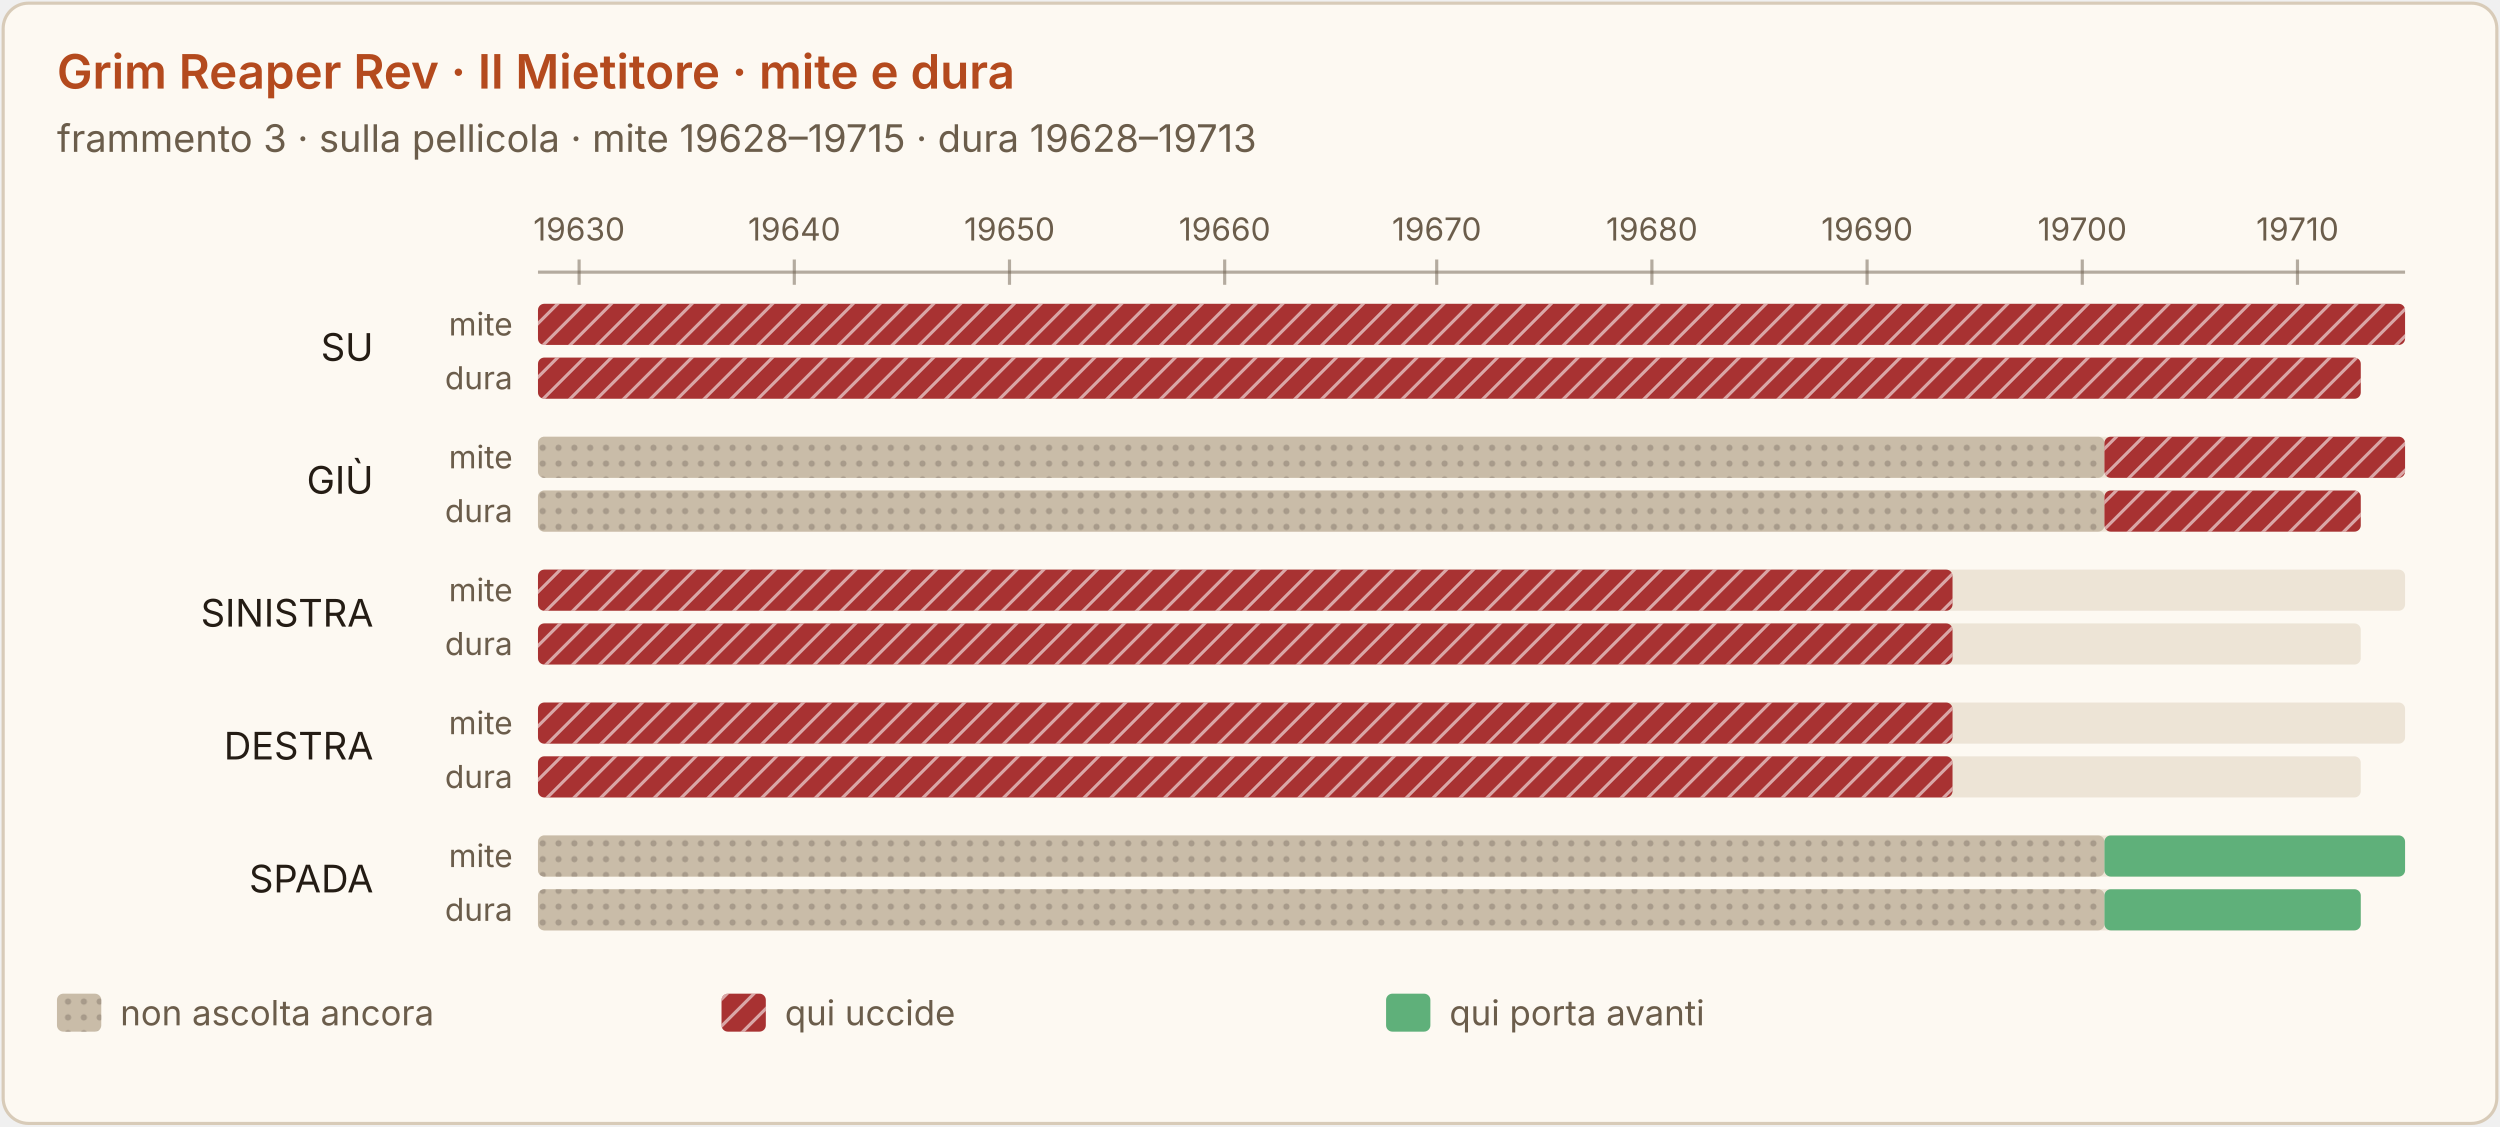
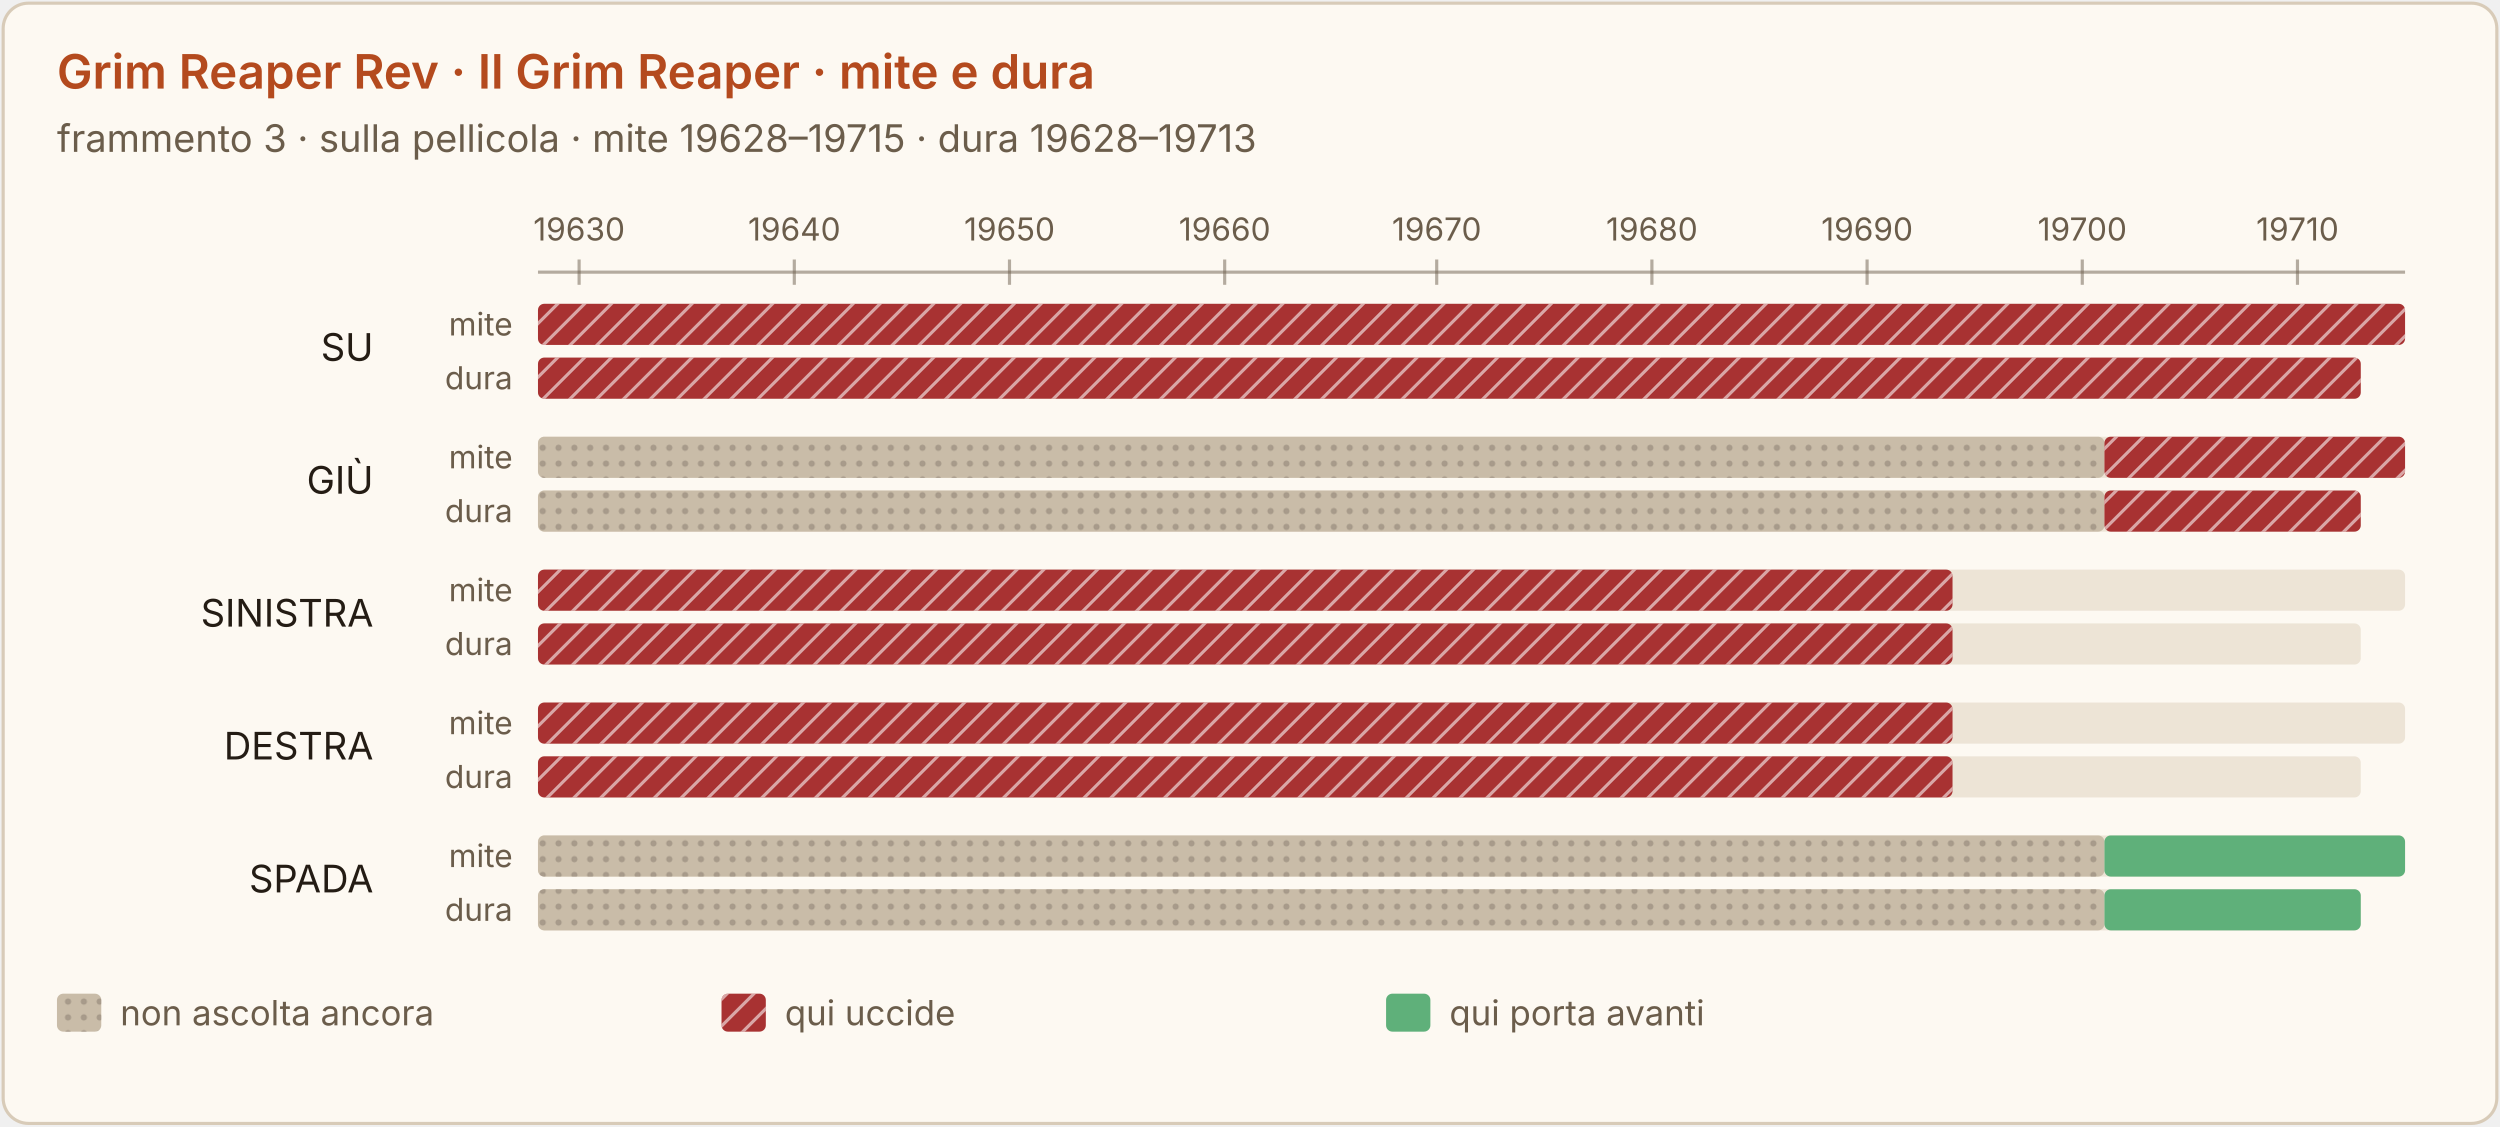
<svg xmlns="http://www.w3.org/2000/svg" width="790" height="356" viewBox="0 0 790 356" font-family="Inter,DejaVu Sans,sans-serif">
  <defs>
    <pattern id="tMorte" width="6" height="6" patternUnits="userSpaceOnUse" patternTransform="rotate(45)">
      <line x1="0" y1="0" x2="0" y2="6" stroke="#FFFFFF" stroke-width="2" opacity=".55" />
    </pattern>
    <pattern id="tAttesa" width="5" height="5" patternUnits="userSpaceOnUse">
      <circle cx="1.5" cy="1.5" r="1" fill="#8C8072" opacity=".55" />
    </pattern>
    <pattern id="tSorda" width="6" height="6" patternUnits="userSpaceOnUse">
      <path d="M0 0 L6 6 M6 0 L0 6" stroke="#FFFFFF" stroke-width="1" opacity=".5" />
    </pattern>
  </defs>
  <rect x="1" y="1" width="788" height="354" fill="#FDF9F2" stroke="#D8CBB8" stroke-width="1" rx="8" />
-   <text x="18" y="28" fill="#B44A1E" font-size="15" font-weight="600">Grim Reaper Rev · Il Mietitore · mite e dura</text>
+   <text x="18" y="28" fill="#B44A1E" font-size="15" font-weight="600">Grim Reaper Rev · Il Grim Reaper · mite e dura</text>
  <text x="18" y="48" fill="#6B5D4B" font-size="12">frammento 3 · sulla pellicola · mite 19628–19715 · dura 19628–19713</text>
  <line x1="170" y1="86" x2="760" y2="86" stroke="#6B5D4B" stroke-width="1" opacity=".5" />
  <line x1="183" y1="82" x2="183" y2="90" stroke="#6B5D4B" stroke-width="1" opacity=".5" />
  <text x="183" y="76" fill="#6B5D4B" font-size="10" text-anchor="middle">19630</text>
  <line x1="251" y1="82" x2="251" y2="90" stroke="#6B5D4B" stroke-width="1" opacity=".5" />
  <text x="251" y="76" fill="#6B5D4B" font-size="10" text-anchor="middle">19640</text>
  <line x1="319" y1="82" x2="319" y2="90" stroke="#6B5D4B" stroke-width="1" opacity=".5" />
  <text x="319" y="76" fill="#6B5D4B" font-size="10" text-anchor="middle">19650</text>
  <line x1="387" y1="82" x2="387" y2="90" stroke="#6B5D4B" stroke-width="1" opacity=".5" />
  <text x="387" y="76" fill="#6B5D4B" font-size="10" text-anchor="middle">19660</text>
  <line x1="454" y1="82" x2="454" y2="90" stroke="#6B5D4B" stroke-width="1" opacity=".5" />
  <text x="454" y="76" fill="#6B5D4B" font-size="10" text-anchor="middle">19670</text>
  <line x1="522" y1="82" x2="522" y2="90" stroke="#6B5D4B" stroke-width="1" opacity=".5" />
  <text x="522" y="76" fill="#6B5D4B" font-size="10" text-anchor="middle">19680</text>
  <line x1="590" y1="82" x2="590" y2="90" stroke="#6B5D4B" stroke-width="1" opacity=".5" />
  <text x="590" y="76" fill="#6B5D4B" font-size="10" text-anchor="middle">19690</text>
  <line x1="658" y1="82" x2="658" y2="90" stroke="#6B5D4B" stroke-width="1" opacity=".5" />
  <text x="658" y="76" fill="#6B5D4B" font-size="10" text-anchor="middle">19700</text>
  <line x1="726" y1="82" x2="726" y2="90" stroke="#6B5D4B" stroke-width="1" opacity=".5" />
  <text x="726" y="76" fill="#6B5D4B" font-size="10" text-anchor="middle">19710</text>
  <text x="118" y="114" fill="#241C14" font-size="12" text-anchor="end">SU</text>
  <text x="162" y="106" fill="#6B5D4B" font-size="10" text-anchor="end">mite</text>
  <text x="162" y="123" fill="#6B5D4B" font-size="10" text-anchor="end">dura</text>
  <rect x="170" y="96" width="590" height="13" fill="#EDE4D6" rx="2" />
  <rect x="170" y="96" width="590" height="13" fill="#A83232" rx="2" />
  <rect x="170" y="96" width="590" height="13" fill="url(#tMorte)" rx="2" />
  <rect x="170" y="113" width="576" height="13" fill="#EDE4D6" rx="2" />
  <rect x="170" y="113" width="576" height="13" fill="#A83232" rx="2" />
  <rect x="170" y="113" width="576" height="13" fill="url(#tMorte)" rx="2" />
  <text x="118" y="156" fill="#241C14" font-size="12" text-anchor="end">GIÙ</text>
  <text x="162" y="148" fill="#6B5D4B" font-size="10" text-anchor="end">mite</text>
  <text x="162" y="165" fill="#6B5D4B" font-size="10" text-anchor="end">dura</text>
  <rect x="170" y="138" width="590" height="13" fill="#EDE4D6" rx="2" />
  <rect x="170" y="138" width="495" height="13" fill="#C9BCA8" rx="2" />
  <rect x="170" y="138" width="495" height="13" fill="url(#tAttesa)" rx="2" />
  <rect x="665" y="138" width="95" height="13" fill="#A83232" rx="2" />
  <rect x="665" y="138" width="95" height="13" fill="url(#tMorte)" rx="2" />
  <rect x="170" y="155" width="576" height="13" fill="#EDE4D6" rx="2" />
  <rect x="170" y="155" width="495" height="13" fill="#C9BCA8" rx="2" />
  <rect x="170" y="155" width="495" height="13" fill="url(#tAttesa)" rx="2" />
  <rect x="665" y="155" width="81" height="13" fill="#A83232" rx="2" />
  <rect x="665" y="155" width="81" height="13" fill="url(#tMorte)" rx="2" />
  <text x="118" y="198" fill="#241C14" font-size="12" text-anchor="end">SINISTRA</text>
  <text x="162" y="190" fill="#6B5D4B" font-size="10" text-anchor="end">mite</text>
  <text x="162" y="207" fill="#6B5D4B" font-size="10" text-anchor="end">dura</text>
  <rect x="170" y="180" width="590" height="13" fill="#EDE4D6" rx="2" />
  <rect x="170" y="180" width="447" height="13" fill="#A83232" rx="2" />
  <rect x="170" y="180" width="447" height="13" fill="url(#tMorte)" rx="2" />
  <rect x="170" y="197" width="576" height="13" fill="#EDE4D6" rx="2" />
  <rect x="170" y="197" width="447" height="13" fill="#A83232" rx="2" />
  <rect x="170" y="197" width="447" height="13" fill="url(#tMorte)" rx="2" />
  <text x="118" y="240" fill="#241C14" font-size="12" text-anchor="end">DESTRA</text>
  <text x="162" y="232" fill="#6B5D4B" font-size="10" text-anchor="end">mite</text>
  <text x="162" y="249" fill="#6B5D4B" font-size="10" text-anchor="end">dura</text>
  <rect x="170" y="222" width="590" height="13" fill="#EDE4D6" rx="2" />
  <rect x="170" y="222" width="447" height="13" fill="#A83232" rx="2" />
  <rect x="170" y="222" width="447" height="13" fill="url(#tMorte)" rx="2" />
  <rect x="170" y="239" width="576" height="13" fill="#EDE4D6" rx="2" />
  <rect x="170" y="239" width="447" height="13" fill="#A83232" rx="2" />
  <rect x="170" y="239" width="447" height="13" fill="url(#tMorte)" rx="2" />
  <text x="118" y="282" fill="#241C14" font-size="12" text-anchor="end">SPADA</text>
  <text x="162" y="274" fill="#6B5D4B" font-size="10" text-anchor="end">mite</text>
  <text x="162" y="291" fill="#6B5D4B" font-size="10" text-anchor="end">dura</text>
  <rect x="170" y="264" width="590" height="13" fill="#EDE4D6" rx="2" />
  <rect x="170" y="264" width="495" height="13" fill="#C9BCA8" rx="2" />
  <rect x="170" y="264" width="495" height="13" fill="url(#tAttesa)" rx="2" />
  <rect x="665" y="264" width="95" height="13" fill="#5FB07A" rx="2" />
  <rect x="170" y="281" width="576" height="13" fill="#EDE4D6" rx="2" />
  <rect x="170" y="281" width="495" height="13" fill="#C9BCA8" rx="2" />
  <rect x="170" y="281" width="495" height="13" fill="url(#tAttesa)" rx="2" />
  <rect x="665" y="281" width="81" height="13" fill="#5FB07A" rx="2" />
  <rect x="18" y="314" width="14" height="12" fill="#C9BCA8" rx="2" />
  <rect x="18" y="314" width="14" height="12" fill="url(#tAttesa)" rx="2" />
  <text x="38" y="324" fill="#6B5D4B" font-size="11">non ascolta ancora</text>
  <rect x="228" y="314" width="14" height="12" fill="#A83232" rx="2" />
  <rect x="228" y="314" width="14" height="12" fill="url(#tMorte)" rx="2" />
  <text x="248" y="324" fill="#6B5D4B" font-size="11">qui uccide</text>
  <rect x="438" y="314" width="14" height="12" fill="#5FB07A" rx="2" />
  <text x="458" y="324" fill="#6B5D4B" font-size="11">qui porta avanti</text>
</svg>
